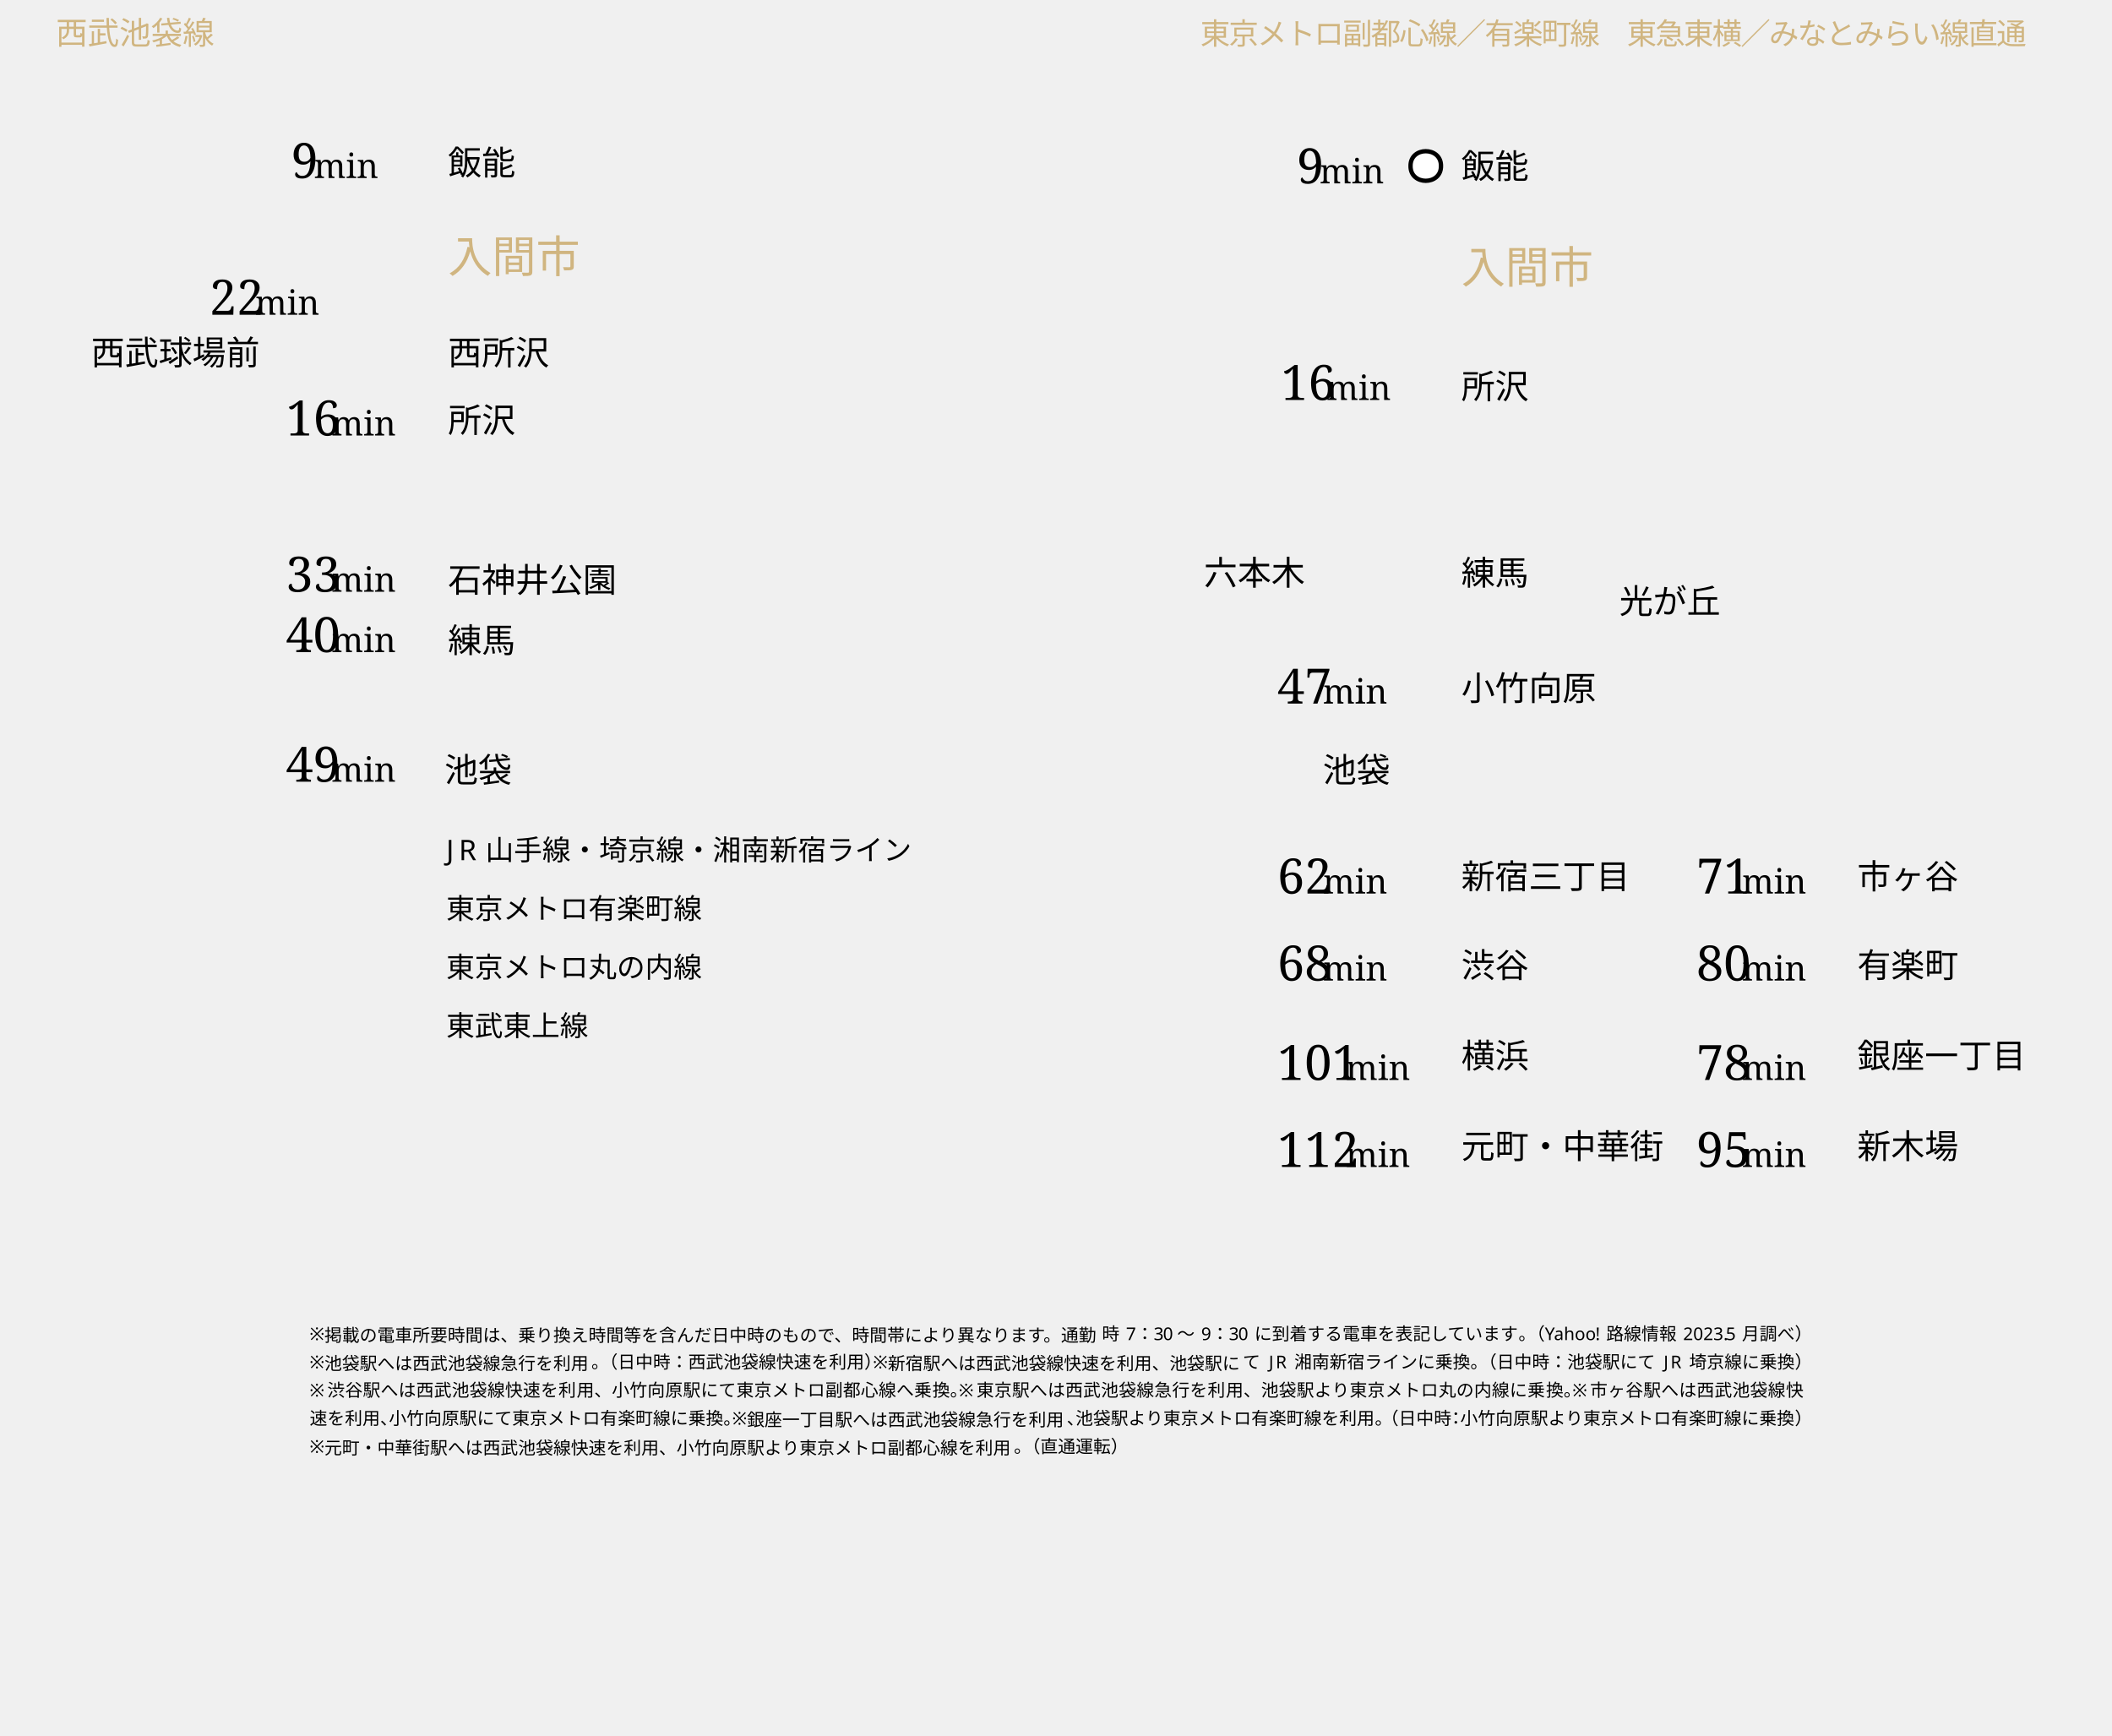
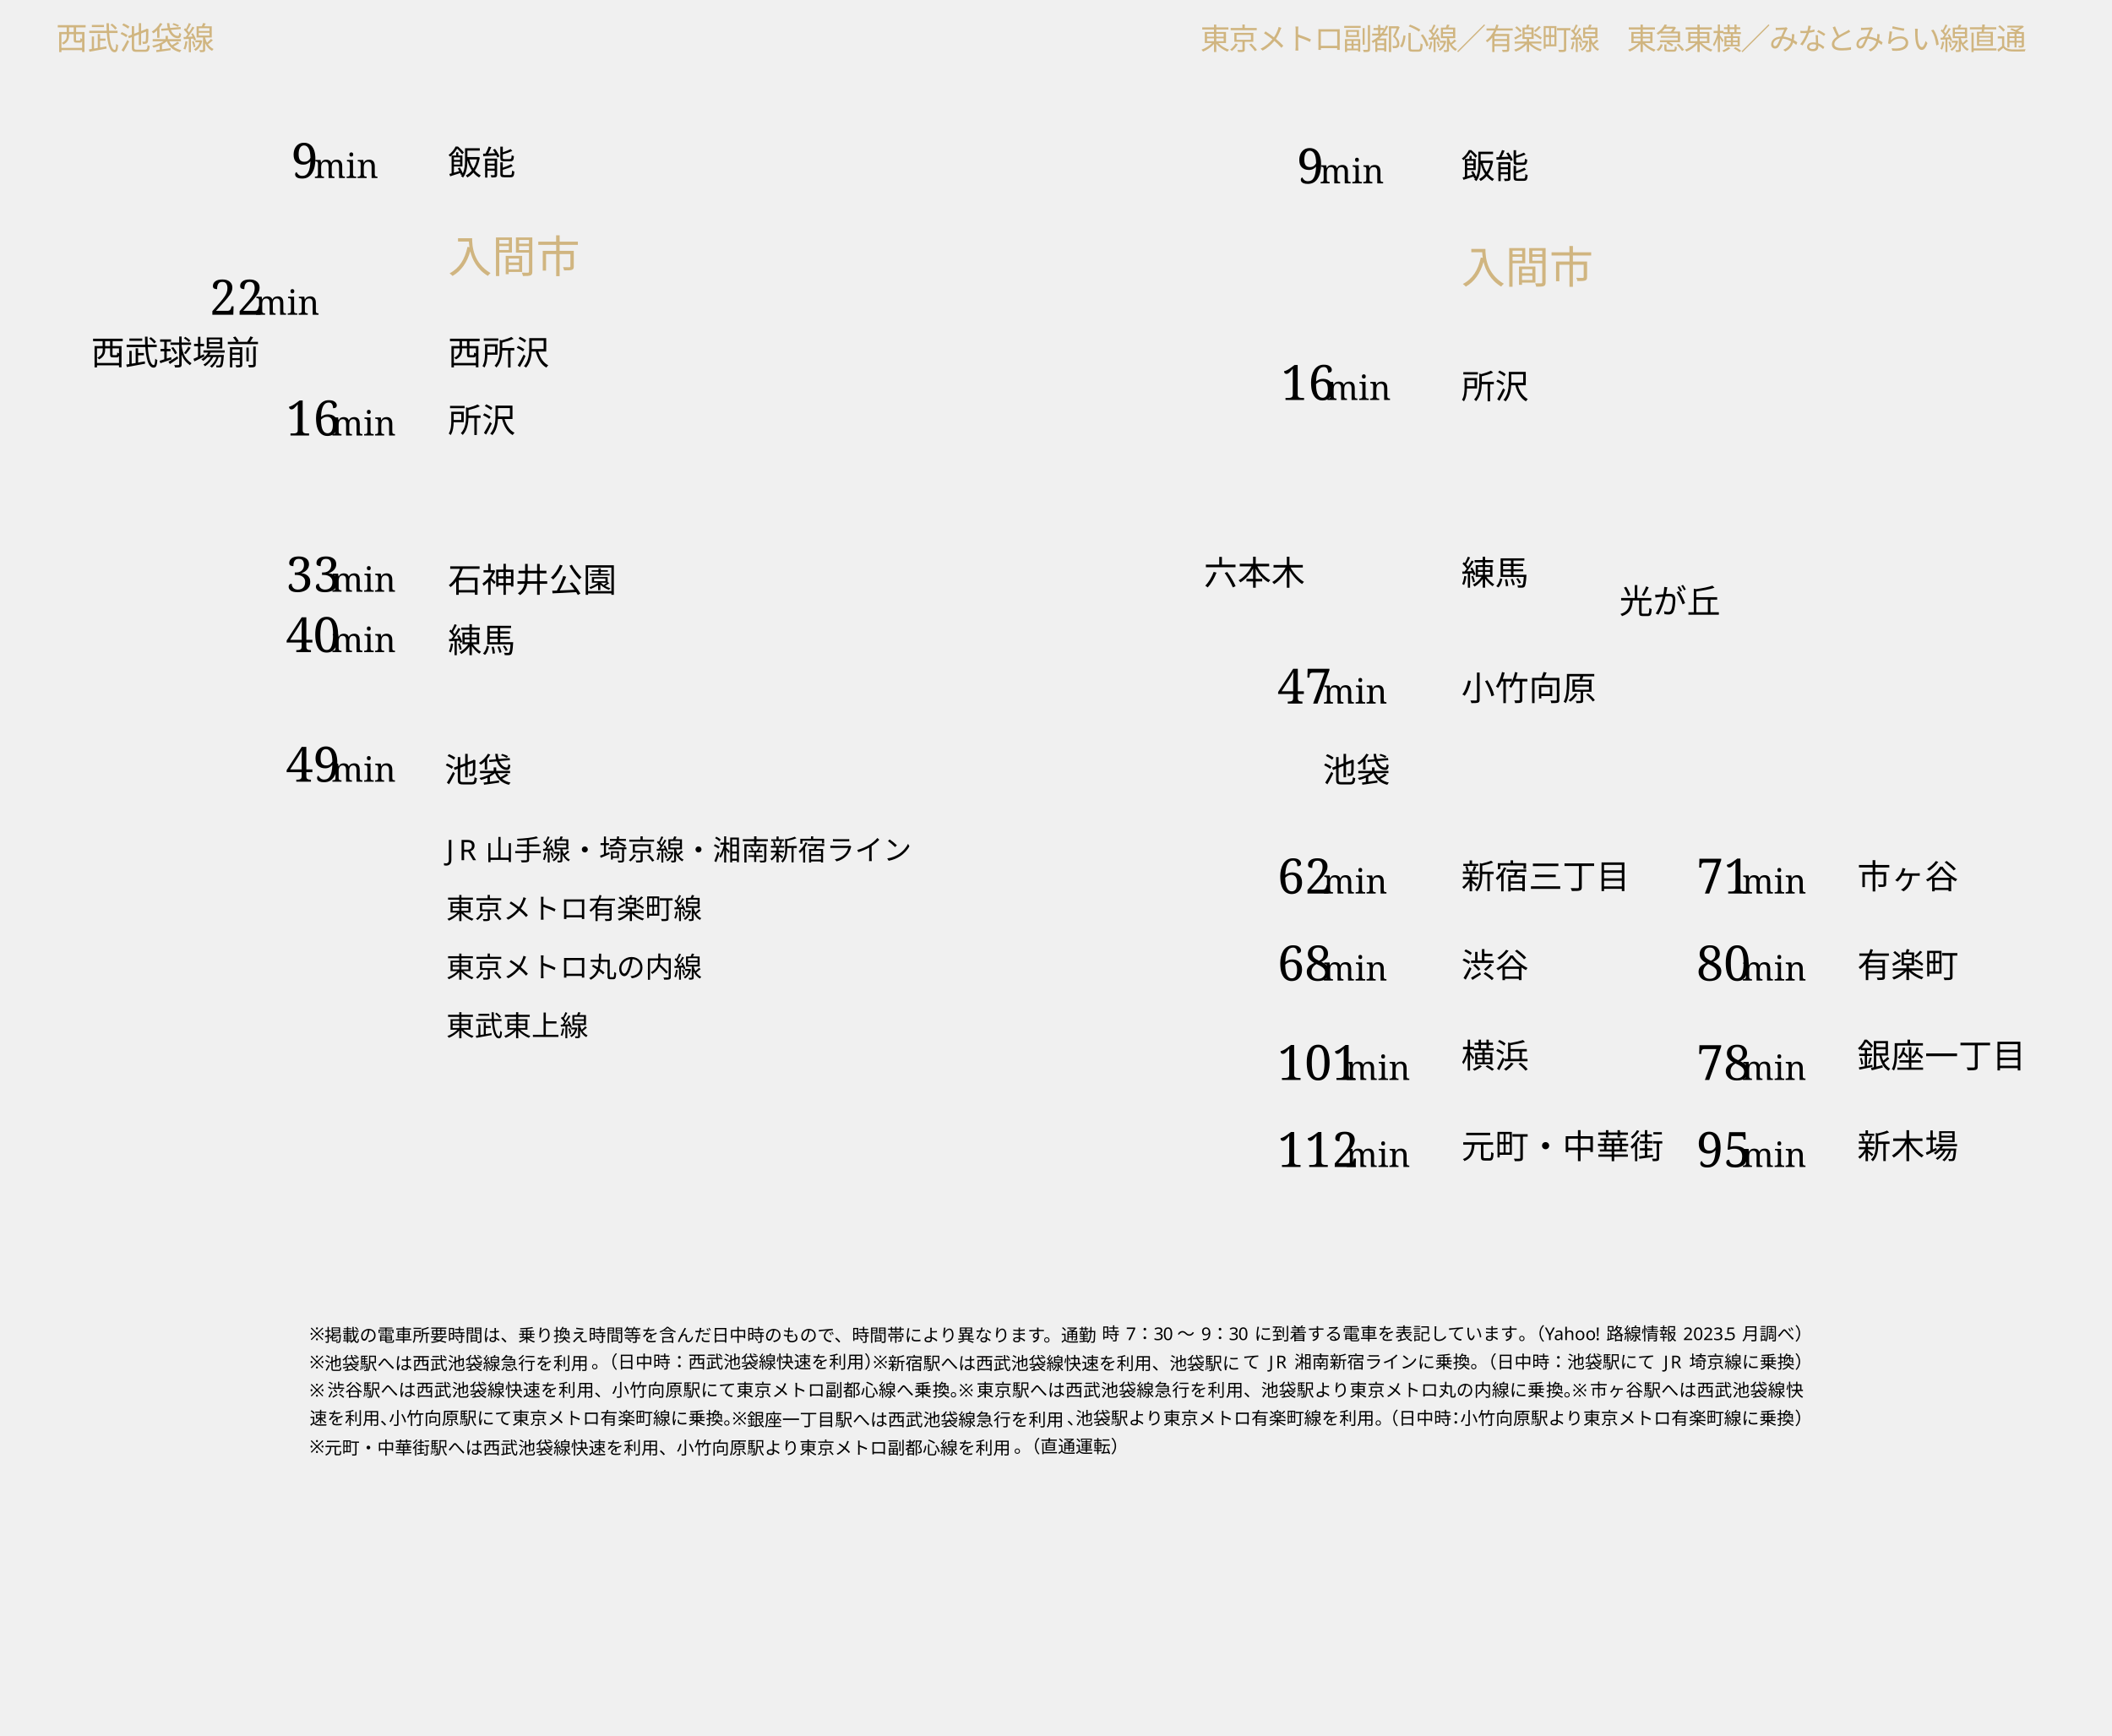
<svg xmlns="http://www.w3.org/2000/svg" id="_レイヤー_2" data-name="レイヤー 2" viewBox="0 0 1199.6 985.7">
  <defs>
    <style>
      .cls-1 {
        letter-spacing: .37em;
      }

      .cls-2 {
        letter-spacing: .01em;
      }

      .cls-3 {
        letter-spacing: -.65em;
      }

      .cls-4 {
        letter-spacing: .25em;
      }

      .cls-5 {
        letter-spacing: 0em;
      }

      .cls-6 {
        font-family: Garamond, Garamond;
      }

      .cls-7, .cls-8 {
        font-size: 19.16px;
      }

      .cls-9 {
        letter-spacing: .37em;
      }

      .cls-10 {
        font-size: 17px;
        letter-spacing: -.05em;
      }

      .cls-10, .cls-11, .cls-8, .cls-12, .cls-13 {
        font-family: RyuminPr6N-Light-90ms-RKSJ-H, 'A-OTF Ryumin Pr6N';
        font-weight: 300;
      }

      .cls-10, .cls-11, .cls-13 {
        fill: #d0b580;
      }

      .cls-14 {
        font-size: 27.68px;
      }

      .cls-11 {
        font-size: 25px;
      }

      .cls-15 {
        clip-path: url(#clippath);
      }

      .cls-16 {
        fill: none;
      }

-       .cls-17 {
-         fill: #fff;
-         stroke: #000;
-         stroke-miterlimit: 10;
-         stroke-width: 2.47px;
-       }
- 
      .cls-12 {
        font-size: 16.14px;
      }

+       .cls-17 {
+         letter-spacing: .48em;
+       }
+ 
      .cls-18 {
-         letter-spacing: .48em;
+         letter-spacing: 0em;
      }

      .cls-19 {
-         letter-spacing: 0em;
-       }
- 
-       .cls-20 {
        letter-spacing: .25em;
      }

      .cls-13 {
        font-size: 18px;
      }

+       .cls-20 {
+         letter-spacing: -.25em;
+       }
+ 
      .cls-21 {
-         letter-spacing: -.25em;
+         letter-spacing: -.5em;
      }

      .cls-22 {
-         letter-spacing: -.5em;
-       }
- 
-       .cls-23 {
        font-family: KozGoPr6N-Regular-90ms-RKSJ-H, 'Kozuka Gothic Pr6N';
        font-size: 10px;
      }
    </style>
    <clipPath id="clippath">
      <rect class="cls-16" width="1199.6" height="985.7" />
    </clipPath>
  </defs>
  <g id="_レイヤー_3" data-name="レイヤー 3">
    <g class="cls-15">
-       <text class="cls-13" transform="translate(31.74 25.21)">
+       <text class="cls-13" transform="translate(31.74 28.21)">
        <tspan x="0" y="0">西武池袋線</tspan>
      </text>
      <g>
        <text class="cls-12" transform="translate(253.44 488.62)">
          <tspan x="0" y="0">J</tspan>
-           <tspan class="cls-20" x="7.16" y="0">R</tspan>
+           <tspan class="cls-19" x="7.16" y="0">R</tspan>
          <tspan x="22.25" y="0">山手線・埼京線・湘南新宿ライン</tspan>
          <tspan x="0" y="33.28">東京メトロ有楽町線</tspan>
          <tspan x="0" y="66.56">東京メトロ丸の内線</tspan>
          <tspan x="0" y="99.84">東武東上線</tspan>
        </text>
        <text class="cls-8" transform="translate(254.45 245.57)">
          <tspan x="0" y="0">所沢</tspan>
        </text>
        <text class="cls-8" transform="translate(254.45 370.62)">
          <tspan x="0" y="0">練馬</tspan>
        </text>
        <text class="cls-8" transform="translate(254.45 336.33)">
          <tspan x="0" y="0">石神井公園</tspan>
        </text>
        <text class="cls-8" transform="translate(252.43 444.24)">
          <tspan x="0" y="0">池袋</tspan>
        </text>
        <text class="cls-8" transform="translate(254.45 207.24)">
          <tspan x="0" y="0">西所沢</tspan>
        </text>
        <text class="cls-11" transform="translate(254.45 154.79)">
          <tspan x="0" y="0">入間市</tspan>
        </text>
        <text class="cls-8" transform="translate(254.45 99.34)">
          <tspan x="0" y="0">飯能</tspan>
        </text>
        <text class="cls-8" transform="translate(51.74 207.24)">
          <tspan x="0" y="0">西武球場前</tspan>
        </text>
        <text class="cls-6" transform="translate(165.36 101.13)">
          <tspan class="cls-14" x="0" y="0">9</tspan>
          <tspan class="cls-7" x="12.98" y="0">min</tspan>
        </text>
        <text class="cls-6" transform="translate(162.34 247.36)">
          <tspan class="cls-14" x="0" y="0">16</tspan>
          <tspan class="cls-7" x="25.95" y="0">min</tspan>
        </text>
        <text class="cls-6" transform="translate(162.34 336.11)">
          <tspan class="cls-14" x="0" y="0">33</tspan>
          <tspan class="cls-7" x="25.95" y="0">min</tspan>
        </text>
        <text class="cls-6" transform="translate(162.34 370.4)">
          <tspan class="cls-14" x="0" y="0">40</tspan>
          <tspan class="cls-7" x="25.95" y="0">min</tspan>
        </text>
        <text class="cls-6" transform="translate(162.34 444.02)">
          <tspan class="cls-14" x="0" y="0">49</tspan>
          <tspan class="cls-7" x="25.95" y="0">min</tspan>
        </text>
        <text class="cls-6" transform="translate(118.93 178.78)">
          <tspan class="cls-14" x="0" y="0">22</tspan>
          <tspan class="cls-7" x="25.95" y="0">min</tspan>
        </text>
      </g>
-       <text class="cls-10" transform="translate(681.74 25.21)">
+       <text class="cls-10" transform="translate(681.74 28.21)">
        <tspan x="0" y="0">東京メトロ副都心線／有楽町線　東急東横／みなとみらい線直通</tspan>
      </text>
      <g>
-         <path class="cls-17" d="m801.18,94.29c-.16-11.21,17.45-11.21,17.29,0,.16,11.21-17.45,11.21-17.29,0Z" />
        <text class="cls-8" transform="translate(829.99 226.41)">
          <tspan x="0" y="0">所沢</tspan>
        </text>
        <text class="cls-11" transform="translate(829.99 160.85)">
          <tspan x="0" y="0">入間市</tspan>
        </text>
        <text class="cls-8" transform="translate(829.99 101.35)">
          <tspan x="0" y="0">飯能</tspan>
        </text>
        <text class="cls-8" transform="translate(829.99 332.3)">
          <tspan x="0" y="0">練馬</tspan>
        </text>
        <text class="cls-8" transform="translate(919.74 348.44)">
          <tspan x="0" y="0">光が丘</tspan>
        </text>
        <text class="cls-8" transform="translate(683.76 332.3)">
          <tspan x="0" y="0">六本木</tspan>
        </text>
        <text class="cls-8" transform="translate(751.32 444.24)">
          <tspan x="0" y="0">池袋</tspan>
        </text>
        <text class="cls-8" transform="translate(829.99 397.85)">
          <tspan x="0" y="0">小竹向原</tspan>
        </text>
        <text class="cls-8" transform="translate(829.99 504.75)">
          <tspan x="0" y="0">新宿三丁目</tspan>
        </text>
        <text class="cls-8" transform="translate(829.99 555.18)">
          <tspan x="0" y="0">渋谷</tspan>
        </text>
        <text class="cls-8" transform="translate(829.99 606.61)">
          <tspan x="0" y="0">横浜</tspan>
        </text>
        <text class="cls-8" transform="translate(829.99 658.04)">
          <tspan x="0" y="0">元町・中華街</tspan>
        </text>
        <text class="cls-8" transform="translate(1054.88 504.75)">
          <tspan x="0" y="0">市ヶ谷</tspan>
        </text>
        <text class="cls-8" transform="translate(1054.88 555.18)">
          <tspan x="0" y="0">有楽町</tspan>
        </text>
        <text class="cls-8" transform="translate(1054.88 606.61)">
          <tspan x="0" y="0">銀座一丁目</tspan>
        </text>
        <text class="cls-8" transform="translate(1054.88 658.04)">
          <tspan x="0" y="0">新木場</tspan>
        </text>
        <text class="cls-6" transform="translate(727.5 227.19)">
          <tspan class="cls-14" x="0" y="0">16</tspan>
          <tspan class="cls-7" x="25.95" y="0">min</tspan>
        </text>
        <text class="cls-6" transform="translate(736.58 104.15)">
          <tspan class="cls-14" x="0" y="0">9</tspan>
          <tspan class="cls-7" x="12.98" y="0">min</tspan>
        </text>
        <text class="cls-6" transform="translate(725.49 399.64)">
          <tspan class="cls-14" x="0" y="0">47</tspan>
          <tspan class="cls-7" x="25.95" y="0">min</tspan>
        </text>
        <text class="cls-6" transform="translate(725.49 556.97)">
          <tspan class="cls-14" x="0" y="0">68</tspan>
          <tspan class="cls-7" x="25.95" y="0">min</tspan>
        </text>
        <text class="cls-6" transform="translate(725.49 507.55)">
          <tspan class="cls-14" x="0" y="0">62</tspan>
          <tspan class="cls-7" x="25.95" y="0">min</tspan>
        </text>
        <text class="cls-6" transform="translate(725.49 662.86)">
          <tspan class="cls-14" x="0" y="0">112</tspan>
          <tspan class="cls-7" x="38.93" y="0">min</tspan>
        </text>
        <text class="cls-6" transform="translate(725.49 613.44)">
          <tspan class="cls-14" x="0" y="0">101</tspan>
          <tspan class="cls-7" x="38.93" y="0">min</tspan>
        </text>
        <text class="cls-6" transform="translate(963.49 556.97)">
          <tspan class="cls-14" x="0" y="0">80</tspan>
          <tspan class="cls-7" x="25.95" y="0">min</tspan>
        </text>
        <text class="cls-6" transform="translate(963.49 507.55)">
          <tspan class="cls-14" x="0" y="0">71</tspan>
          <tspan class="cls-7" x="25.95" y="0">min</tspan>
        </text>
        <text class="cls-6" transform="translate(963.49 662.86)">
          <tspan class="cls-14" x="0" y="0">95</tspan>
          <tspan class="cls-7" x="25.95" y="0">min</tspan>
        </text>
        <text class="cls-6" transform="translate(963.49 613.44)">
          <tspan class="cls-14" x="0" y="0">78</tspan>
          <tspan class="cls-7" x="25.95" y="0">min</tspan>
        </text>
      </g>
-       <text class="cls-23" transform="translate(175.88 761.19)">
+       <text class="cls-22" transform="translate(175.88 761.19)">
        <tspan x="0" y="0">※掲載の電車所要時間は、乗り換え時間等を含んだ日中時のもので、時間帯により異なります。通勤</tspan>
        <tspan class="cls-9" x="450" y="0">時</tspan>
        <tspan x="463.67" y="0">7：3</tspan>
        <tspan class="cls-4" x="484.69" y="0">0</tspan>
        <tspan class="cls-9" x="492.7" y="0">～</tspan>
        <tspan x="506.38" y="0">9：3</tspan>
        <tspan class="cls-9" x="527.41" y="0">0</tspan>
        <tspan class="cls-5" x="536.59" y="0">に到着する電車を表記しています</tspan>
-         <tspan class="cls-22" x="686.59" y="0">。</tspan>
+         <tspan class="cls-21" x="686.59" y="0">。</tspan>
        <tspan x="691.59" y="0">（Yahoo</tspan>
        <tspan class="cls-9" x="730.29" y="0">!</tspan>
        <tspan x="736.44" y="0">路線情</tspan>
        <tspan class="cls-9" x="766.44" y="0">報</tspan>
        <tspan x="780.11" y="0">2023.</tspan>
        <tspan class="cls-1" x="804.33" y="0">5</tspan>
        <tspan x="813.52" y="0">月調べ</tspan>
-         <tspan class="cls-22" x="843.52" y="0">）</tspan>
+         <tspan class="cls-21" x="843.52" y="0">）</tspan>
        <tspan x="0" y="16">※池袋駅へは西武池袋線急行を利用</tspan>
-         <tspan class="cls-22" x="160" y="16">。</tspan>
+         <tspan class="cls-21" x="160" y="16">。</tspan>
        <tspan x="165" y="16">（日中時：西武池袋線快速を利用</tspan>
-         <tspan class="cls-22" x="315" y="16">）</tspan>
+         <tspan class="cls-21" x="315" y="16">）</tspan>
        <tspan x="320" y="16">※新宿駅へは西武池袋線快速を利用、池袋駅に</tspan>
-         <tspan class="cls-18" x="530" y="16">て</tspan>
+         <tspan class="cls-17" x="530" y="16">て</tspan>
        <tspan x="544.78" y="16">J</tspan>
-         <tspan class="cls-18" x="548.71" y="16">R</tspan>
+         <tspan class="cls-17" x="548.71" y="16">R</tspan>
        <tspan class="cls-5" x="559.26" y="16">湘南新宿ラインに乗換</tspan>
-         <tspan class="cls-22" x="659.26" y="16">。</tspan>
+         <tspan class="cls-21" x="659.26" y="16">。</tspan>
        <tspan x="664.26" y="16">（日中時：池袋駅に</tspan>
-         <tspan class="cls-18" x="754.26" y="16">て</tspan>
+         <tspan class="cls-17" x="754.26" y="16">て</tspan>
        <tspan x="769.04" y="16">J</tspan>
-         <tspan class="cls-18" x="772.97" y="16">R</tspan>
+         <tspan class="cls-17" x="772.97" y="16">R</tspan>
        <tspan class="cls-5" x="783.52" y="16">埼京線に乗換</tspan>
-         <tspan class="cls-22" x="843.52" y="16">）</tspan>
+         <tspan class="cls-21" x="843.52" y="16">）</tspan>
        <tspan x="0" y="32">※</tspan>
        <tspan class="cls-2" x="10" y="32">渋谷駅へは西武池袋線快速を利</tspan>
        <tspan x="151.63" y="32">用、</tspan>
        <tspan class="cls-2" x="171.63" y="32">小竹向原駅にて東京メトロ副都心線へ乗</tspan>
        <tspan x="353.73" y="32">換</tspan>
-         <tspan class="cls-22" x="363.73" y="32">。</tspan>
+         <tspan class="cls-21" x="363.73" y="32">。</tspan>
        <tspan x="368.73" y="32">※</tspan>
        <tspan class="cls-2" x="378.73" y="32">東京駅へは西武池袋線急行を利</tspan>
        <tspan x="520.37" y="32">用、</tspan>
        <tspan class="cls-2" x="540.37" y="32">池袋駅より東京メトロ丸の内線に乗</tspan>
        <tspan x="702.23" y="32">換</tspan>
-         <tspan class="cls-22" x="712.23" y="32">。</tspan>
+         <tspan class="cls-21" x="712.23" y="32">。</tspan>
        <tspan x="717.23" y="32">※</tspan>
        <tspan class="cls-2" x="727.23" y="32">市ヶ谷駅へは西武池袋線</tspan>
-         <tspan class="cls-19" x="838.52" y="32">快</tspan>
+         <tspan class="cls-18" x="838.52" y="32">快</tspan>
        <tspan x="0" y="48">速を利用</tspan>
-         <tspan class="cls-22" x="40" y="48">、</tspan>
+         <tspan class="cls-21" x="40" y="48">、</tspan>
        <tspan x="45" y="48">小竹向原駅にて東京メトロ有楽町線に乗換</tspan>
-         <tspan class="cls-22" x="235" y="48">。</tspan>
+         <tspan class="cls-21" x="235" y="48">。</tspan>
        <tspan x="240" y="48">※銀座一丁目駅へは西武池袋線急行を利用</tspan>
-         <tspan class="cls-22" x="430" y="48">、</tspan>
+         <tspan class="cls-21" x="430" y="48">、</tspan>
        <tspan x="435" y="48">池袋駅より東京メトロ有楽町線を利用</tspan>
        <tspan class="cls-3" x="605" y="48">。</tspan>
        <tspan x="608.52" y="48">（日中</tspan>
-         <tspan class="cls-21" x="638.52" y="48">時：</tspan>
+         <tspan class="cls-20" x="638.52" y="48">時：</tspan>
        <tspan x="653.52" y="48">小竹向原駅より東京メトロ有楽町線に乗換</tspan>
-         <tspan class="cls-22" x="843.52" y="48">）</tspan>
+         <tspan class="cls-21" x="843.52" y="48">）</tspan>
        <tspan x="0" y="64">※元町・中華街駅へは西武池袋線快速を利用、小竹向原駅より東京メトロ副都心線を利用</tspan>
-         <tspan class="cls-22" x="400" y="64">。</tspan>
+         <tspan class="cls-21" x="400" y="64">。</tspan>
        <tspan x="405" y="64">（直通運転</tspan>
-         <tspan class="cls-22" x="455" y="64">）</tspan>
+         <tspan class="cls-21" x="455" y="64">）</tspan>
      </text>
    </g>
  </g>
</svg>
